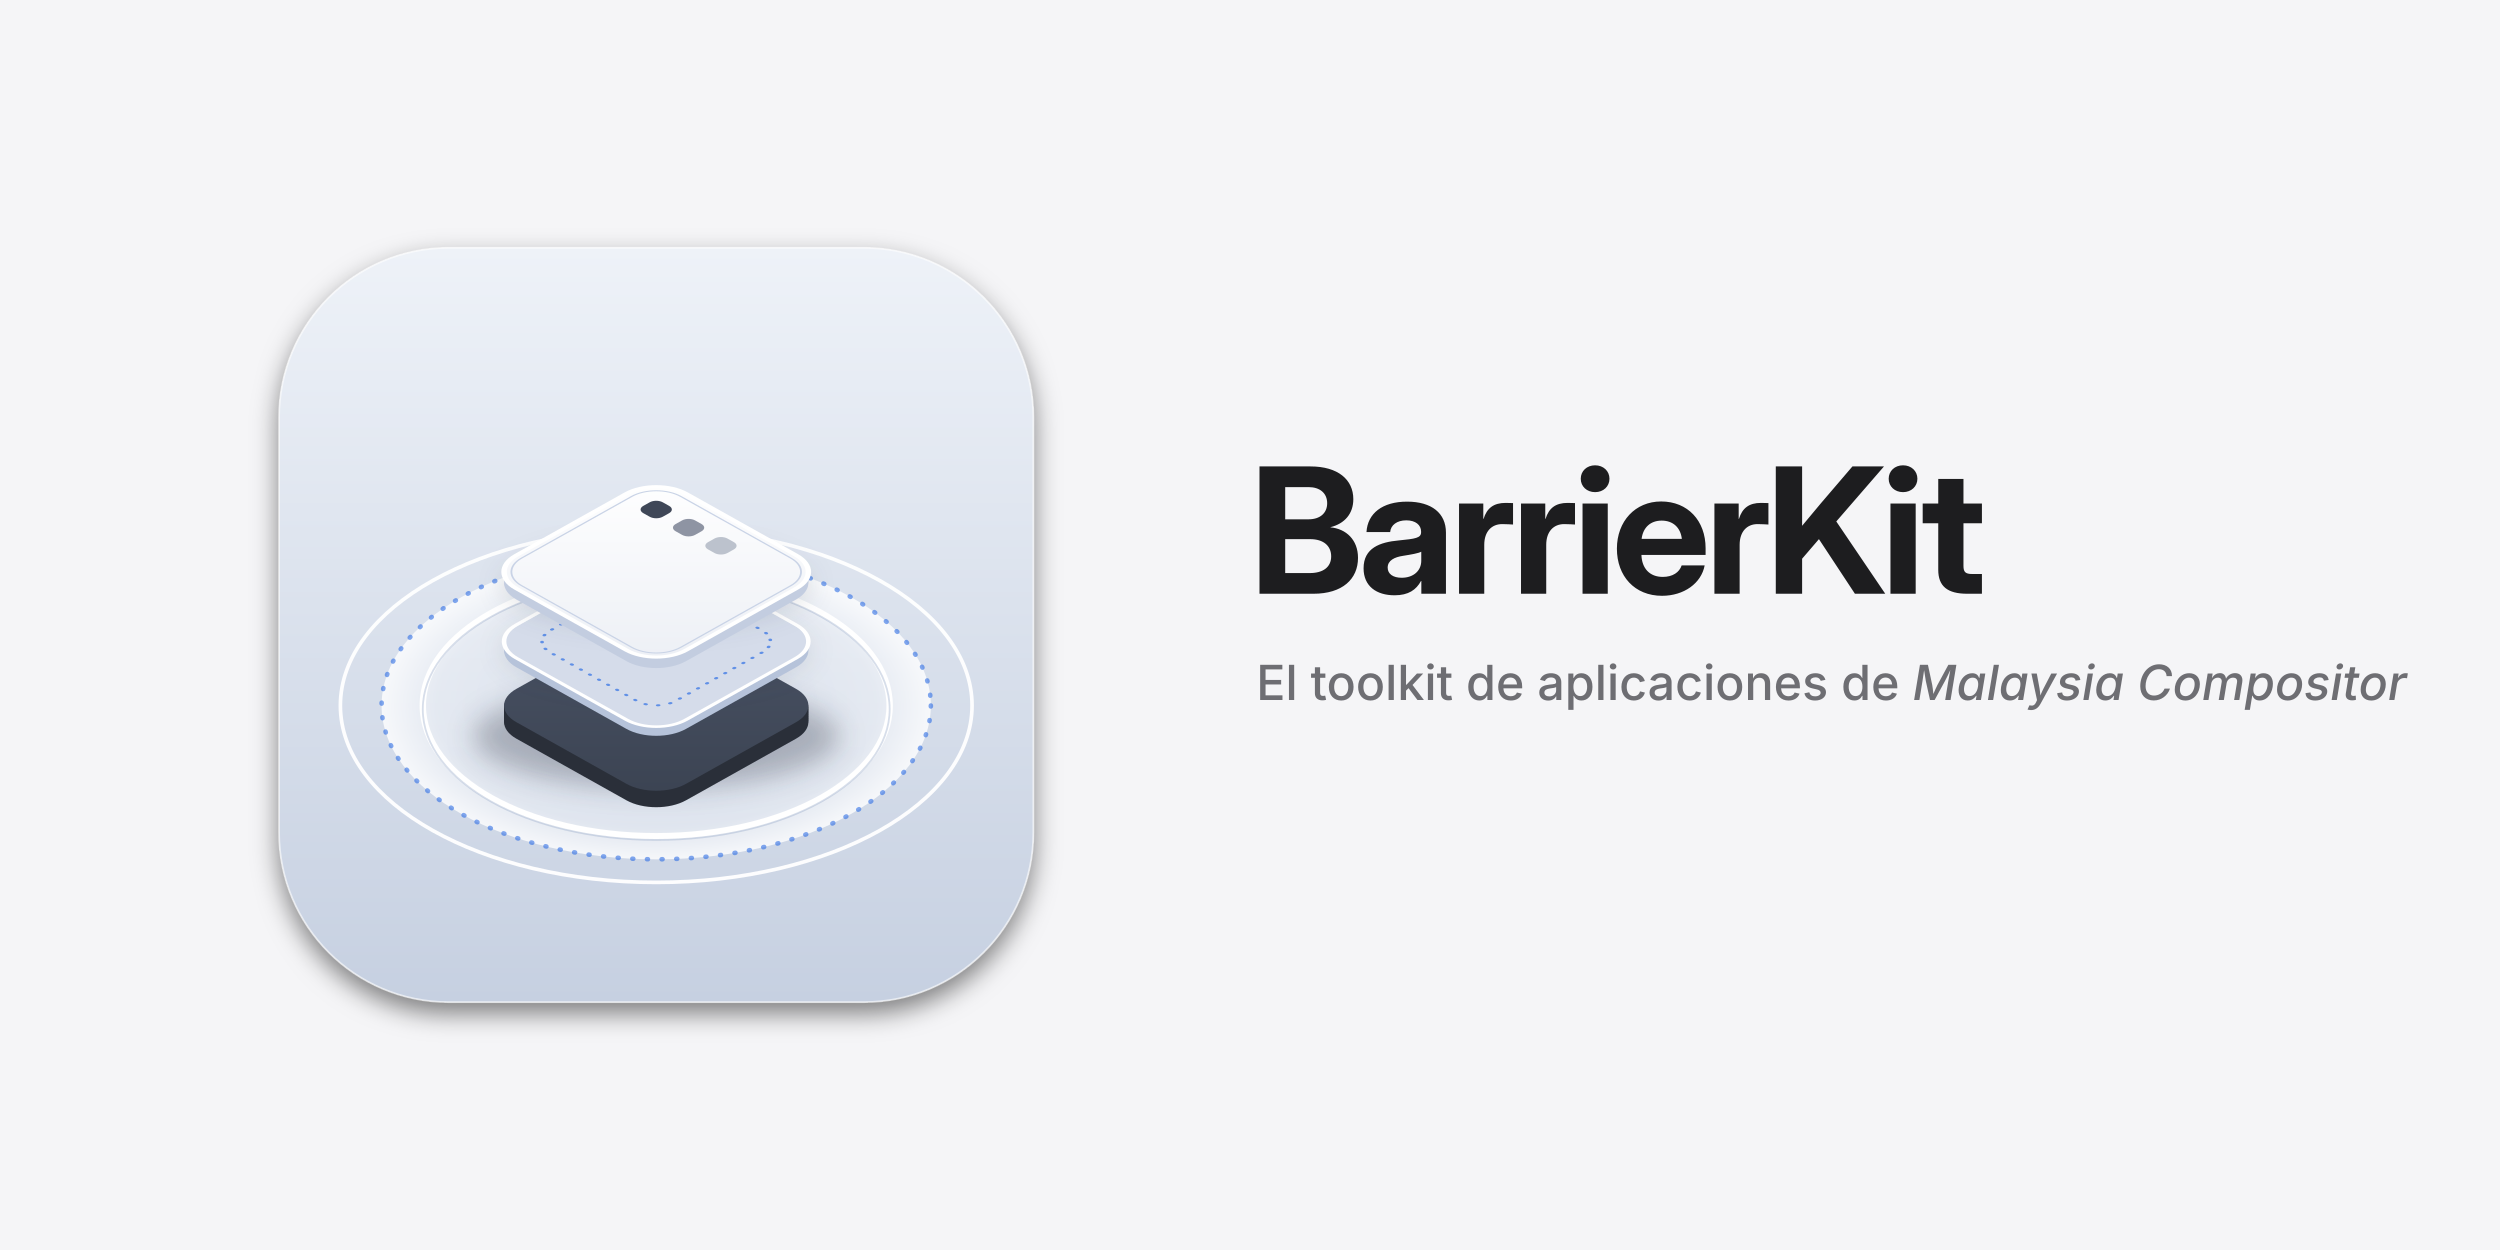
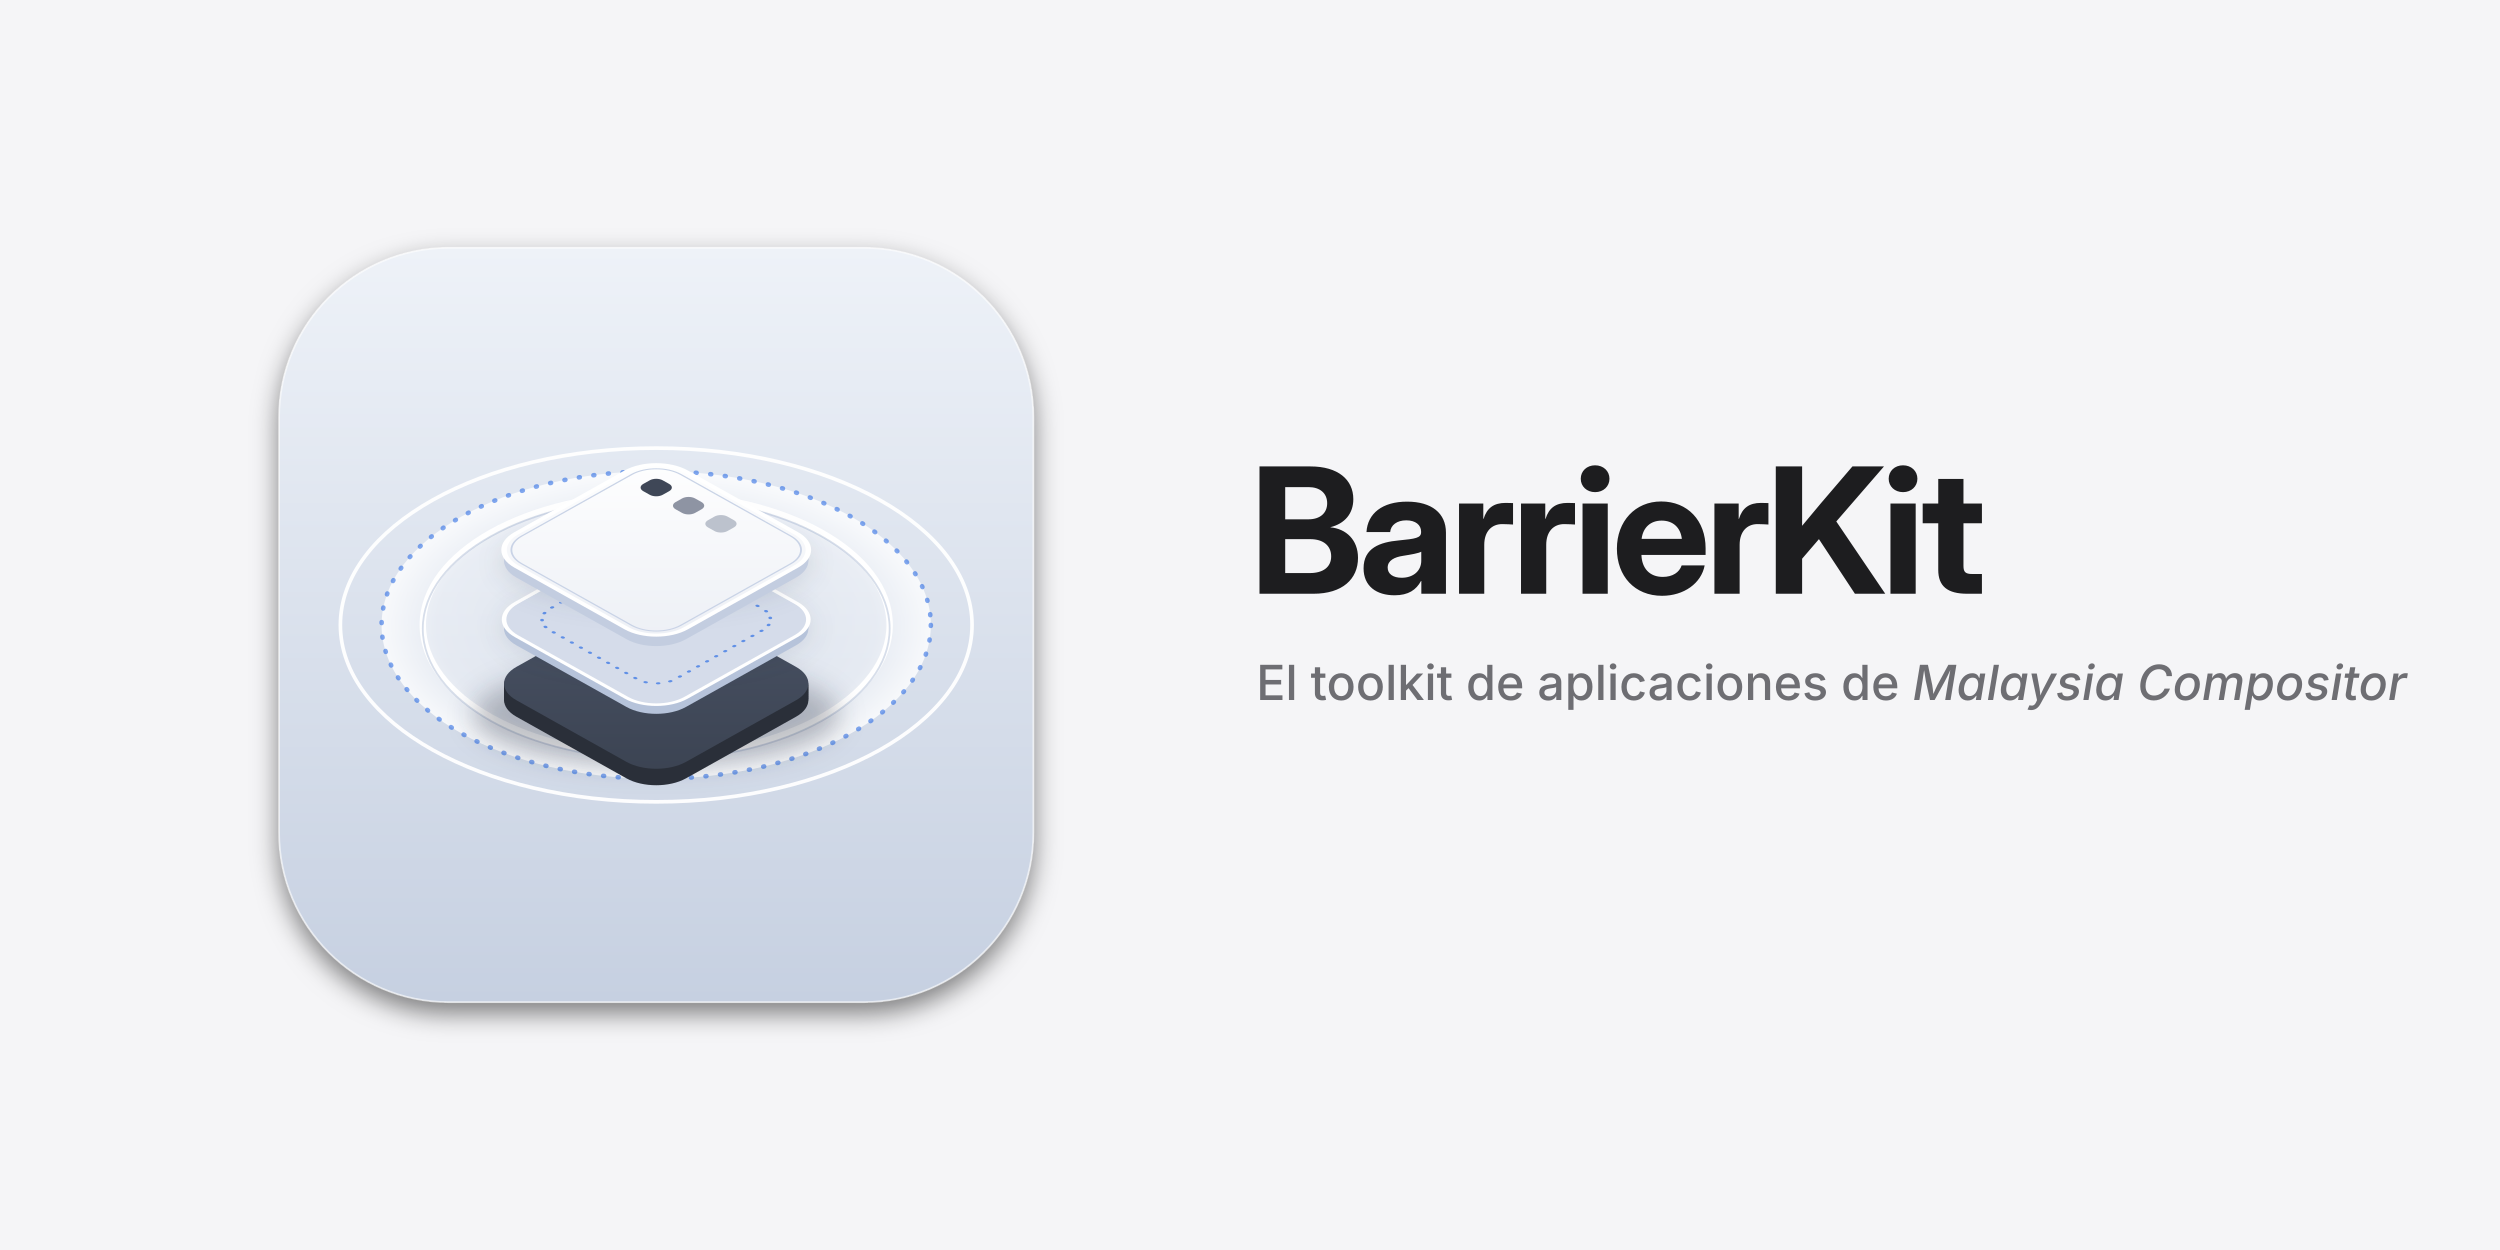
<svg xmlns="http://www.w3.org/2000/svg" viewBox="0 0 1600 800" width="1600" height="800">
  <rect width="1600" height="800" fill="#f5f5f7" />
  <g transform="translate(120 100) scale(0.5859)">
    <defs>
      <linearGradient id="tileBg" x1="0" y1="0" x2="0" y2="1">
        <stop offset="0" stop-color="#eef2f8" />
        <stop offset="1" stop-color="#c6d0e1" />
      </linearGradient>
      <radialGradient id="field" cx="0.5" cy="0.5" r="0.5">
        <stop offset="0" stop-color="#ffffff" stop-opacity="0" />
        <stop offset="0.8" stop-color="#ffffff" stop-opacity="0.35" />
        <stop offset="1" stop-color="#ffffff" stop-opacity="0.8" />
      </radialGradient>
      <linearGradient id="slate" x1="0" y1="0" x2="1" y2="1">
        <stop offset="0" stop-color="#4a5365" />
        <stop offset="1" stop-color="#3b4352" />
      </linearGradient>
      <linearGradient id="paper" x1="0" y1="0" x2="1" y2="1">
        <stop offset="0" stop-color="#ffffff" />
        <stop offset="1" stop-color="#eceff5" />
      </linearGradient>
      <filter id="iconShadow" x="-20%" y="-20%" width="140%" height="150%">
        <feDropShadow dx="0" dy="12" stdDeviation="14" flood-color="#000" flood-opacity="0.5" />
      </filter>
      <filter id="blur" x="-50%" y="-50%" width="200%" height="200%">
        <feGaussianBlur stdDeviation="14" />
      </filter>
      <clipPath id="bodyClip">
        <path d="M285.4,100 H738.6 A185.4,185.4 0 0 1 924,285.4 V738.6 A185.4,185.4 0 0 1 738.6,924 H285.4 A185.4,185.4 0 0 1 100,738.6 V285.4 A185.4,185.4 0 0 1 285.4,100 Z" />
      </clipPath>
    </defs>
    <path d="M285.4,100 H738.6 A185.4,185.4 0 0 1 924,285.4 V738.6 A185.4,185.4 0 0 1 738.6,924 H285.4 A185.4,185.4 0 0 1 100,738.6 V285.4 A185.4,185.4 0 0 1 285.4,100 Z" fill="url(#tileBg)" filter="url(#iconShadow)" />
    <g clip-path="url(#bodyClip)">
-       <ellipse cx="512" cy="600" rx="300" ry="168.0" fill="url(#field)" />
-       <ellipse cx="512" cy="600" rx="345" ry="193.2" fill="none" stroke="#ffffff" stroke-opacity="0.95" stroke-width="4" />
-       <ellipse cx="512" cy="600" rx="300" ry="168.0" fill="none" stroke="#2f6fe4" stroke-opacity="0.6" stroke-width="5" stroke-dasharray="1 15" stroke-linecap="round" />
-       <ellipse cx="512" cy="600" rx="255" ry="142.8" fill="none" stroke="#ffffff" stroke-width="7" />
-       <ellipse cx="512" cy="600" rx="255" ry="142.8" fill="none" stroke="#8ea2c4" stroke-opacity="0.35" stroke-width="2" transform="translate(0 4)" />
-       <ellipse cx="512" cy="634" rx="200" ry="56" fill="#1b2233" opacity="0.28" filter="url(#blur)" />
-       <g transform="translate(512 618) scale(1 0.56) rotate(45)">
+       <ellipse cx="512" cy="512" rx="300" ry="168.0" fill="url(#field)" />
+       <ellipse cx="512" cy="512" rx="345" ry="193.2" fill="none" stroke="#ffffff" stroke-opacity="0.95" stroke-width="4" />
+       <ellipse cx="512" cy="512" rx="300" ry="168.0" fill="none" stroke="#2f6fe4" stroke-opacity="0.6" stroke-width="5" stroke-dasharray="1 15" stroke-linecap="round" />
+       <ellipse cx="512" cy="512" rx="255" ry="142.8" fill="none" stroke="#ffffff" stroke-width="7" />
+       <ellipse cx="512" cy="512" rx="255" ry="142.8" fill="none" stroke="#8ea2c4" stroke-opacity="0.35" stroke-width="2" transform="translate(0 4)" />
+       <ellipse cx="512" cy="610" rx="200" ry="56" fill="#1b2233" opacity="0.28" filter="url(#blur)" />
+       <g transform="translate(512 594) scale(1 0.56) rotate(45)">
        <rect x="-131.0" y="-131.0" width="262" height="262" rx="46" fill="#2a2f39" />
      </g>
-       <g transform="translate(512 616) scale(1 0.56) rotate(45)">
+       <g transform="translate(512 592) scale(1 0.56) rotate(45)">
        <rect x="-131.0" y="-131.0" width="262" height="262" rx="46" fill="#2a2f39" />
      </g>
-       <g transform="translate(512 614) scale(1 0.56) rotate(45)">
+       <g transform="translate(512 590) scale(1 0.56) rotate(45)">
        <rect x="-131.0" y="-131.0" width="262" height="262" rx="46" fill="#2a2f39" />
      </g>
-       <g transform="translate(512 612) scale(1 0.56) rotate(45)">
+       <g transform="translate(512 588) scale(1 0.56) rotate(45)">
        <rect x="-131.0" y="-131.0" width="262" height="262" rx="46" fill="#2a2f39" />
      </g>
-       <g transform="translate(512 610) scale(1 0.56) rotate(45)">
+       <g transform="translate(512 586) scale(1 0.56) rotate(45)">
        <rect x="-131.0" y="-131.0" width="262" height="262" rx="46" fill="#2a2f39" />
      </g>
-       <g transform="translate(512 608) scale(1 0.56) rotate(45)">
+       <g transform="translate(512 584) scale(1 0.56) rotate(45)">
        <rect x="-131.0" y="-131.0" width="262" height="262" rx="46" fill="#2a2f39" />
      </g>
-       <g transform="translate(512 606) scale(1 0.56) rotate(45)">
+       <g transform="translate(512 582) scale(1 0.56) rotate(45)">
        <rect x="-131.0" y="-131.0" width="262" height="262" rx="46" fill="#2a2f39" />
      </g>
-       <g transform="translate(512 604) scale(1 0.56) rotate(45)">
+       <g transform="translate(512 580) scale(1 0.56) rotate(45)">
        <rect x="-131.0" y="-131.0" width="262" height="262" rx="46" fill="#2a2f39" />
      </g>
-       <g transform="translate(512 602) scale(1 0.56) rotate(45)">
+       <g transform="translate(512 578) scale(1 0.56) rotate(45)">
        <rect x="-131.0" y="-131.0" width="262" height="262" rx="46" fill="#2a2f39" />
      </g>
-       <g transform="translate(512 600) scale(1 0.56) rotate(45)">
+       <g transform="translate(512 576) scale(1 0.56) rotate(45)">
        <rect x="-131.0" y="-131.0" width="262" height="262" rx="46" fill="url(#slate)" />
      </g>
-       <ellipse cx="512" cy="540" rx="170" ry="48" fill="#1b2233" opacity="0.10" filter="url(#blur)" />
-       <g transform="translate(512 540) scale(1 0.56) rotate(45)">
+       <ellipse cx="512" cy="516" rx="170" ry="48" fill="#1b2233" opacity="0.10" filter="url(#blur)" />
+       <g transform="translate(512 516) scale(1 0.56) rotate(45)">
        <rect x="-131.0" y="-131.0" width="262" height="262" rx="46" fill="#b6c3da" />
      </g>
-       <g transform="translate(512 538) scale(1 0.56) rotate(45)">
+       <g transform="translate(512 514) scale(1 0.56) rotate(45)">
        <rect x="-131.0" y="-131.0" width="262" height="262" rx="46" fill="#b6c3da" />
      </g>
-       <g transform="translate(512 536) scale(1 0.56) rotate(45)">
+       <g transform="translate(512 512) scale(1 0.56) rotate(45)">
        <rect x="-131.0" y="-131.0" width="262" height="262" rx="46" fill="#b6c3da" />
      </g>
-       <g transform="translate(512 534) scale(1 0.56) rotate(45)">
+       <g transform="translate(512 510) scale(1 0.56) rotate(45)">
        <rect x="-131.0" y="-131.0" width="262" height="262" rx="46" fill="#b6c3da" />
      </g>
-       <g transform="translate(512 532) scale(1 0.56) rotate(45)">
+       <g transform="translate(512 508) scale(1 0.56) rotate(45)">
        <rect x="-131.0" y="-131.0" width="262" height="262" rx="46" fill="#b6c3da" />
      </g>
-       <g transform="translate(512 530) scale(1 0.56) rotate(45)">
+       <g transform="translate(512 506) scale(1 0.56) rotate(45)">
        <rect x="-131.0" y="-131.0" width="262" height="262" rx="46" fill="#ffffff" fill-opacity="0.42" />
        <rect x="-131.0" y="-131.0" width="262" height="262" rx="46" fill="none" stroke="#ffffff" stroke-width="5" />
        <rect x="-97.0" y="-97.0" width="194" height="194" rx="30" fill="none" stroke="#2f6fe4" stroke-opacity="0.7" stroke-width="4" stroke-dasharray="1 13" stroke-linecap="round" />
      </g>
-       <ellipse cx="512" cy="468" rx="170" ry="48" fill="#1b2233" opacity="0.12" filter="url(#blur)" />
-       <g transform="translate(512 466) scale(1 0.56) rotate(45)">
+       <ellipse cx="512" cy="444" rx="170" ry="48" fill="#1b2233" opacity="0.12" filter="url(#blur)" />
+       <g transform="translate(512 442) scale(1 0.56) rotate(45)">
        <rect x="-131.0" y="-131.0" width="262" height="262" rx="46" fill="#c3cde0" />
      </g>
-       <g transform="translate(512 464) scale(1 0.56) rotate(45)">
+       <g transform="translate(512 440) scale(1 0.56) rotate(45)">
        <rect x="-131.0" y="-131.0" width="262" height="262" rx="46" fill="#c3cde0" />
      </g>
-       <g transform="translate(512 462) scale(1 0.56) rotate(45)">
+       <g transform="translate(512 438) scale(1 0.56) rotate(45)">
        <rect x="-131.0" y="-131.0" width="262" height="262" rx="46" fill="#c3cde0" />
      </g>
-       <g transform="translate(512 460) scale(1 0.56) rotate(45)">
+       <g transform="translate(512 436) scale(1 0.56) rotate(45)">
        <rect x="-131.0" y="-131.0" width="262" height="262" rx="46" fill="#c3cde0" />
      </g>
-       <g transform="translate(512 458) scale(1 0.56) rotate(45)">
+       <g transform="translate(512 434) scale(1 0.56) rotate(45)">
        <rect x="-131.0" y="-131.0" width="262" height="262" rx="46" fill="#c3cde0" />
      </g>
-       <g transform="translate(512 456) scale(1 0.56) rotate(45)">
+       <g transform="translate(512 432) scale(1 0.56) rotate(45)">
        <rect x="-131.0" y="-131.0" width="262" height="262" rx="46" fill="#c3cde0" />
      </g>
-       <g transform="translate(512 454) scale(1 0.56) rotate(45)">
+       <g transform="translate(512 430) scale(1 0.56) rotate(45)">
        <rect x="-131.0" y="-131.0" width="262" height="262" rx="46" fill="url(#paper)" />
        <rect x="-131.0" y="-131.0" width="262" height="262" rx="46" fill="none" stroke="#ffffff" stroke-width="6" />
        <rect x="-123.0" y="-123.0" width="246" height="246" rx="38" fill="none" stroke="#c9d3e6" stroke-width="2" />
        <rect x="-101.0" y="-101.0" width="30" height="30" rx="10" fill="#3f4757" />
        <rect x="-51.0" y="-101.0" width="30" height="30" rx="10" fill="#8e94a3" />
        <rect x="-1.0" y="-101.0" width="30" height="30" rx="10" fill="#bcc2cd" />
      </g>
    </g>
    <path d="M285.4,100 H738.6 A185.4,185.4 0 0 1 924,285.4 V738.6 A185.4,185.4 0 0 1 738.6,924 H285.4 A185.4,185.4 0 0 1 100,738.6 V285.4 A185.4,185.4 0 0 1 285.4,100 Z" fill="none" stroke="#ffffff" stroke-opacity="0.6" stroke-width="2" />
  </g>
  <text x="800" y="380" font-family="Inter Display" font-weight="700" font-size="112" fill="#1d1d1f" letter-spacing="-3">BarrierKit</text>
  <text x="804" y="448" font-family="Inter" font-weight="500" font-size="31" fill="#6e6e73">El toolkit de aplicaciones de <tspan font-style="italic">Malaysia Compositor</tspan>
  </text>
</svg>
